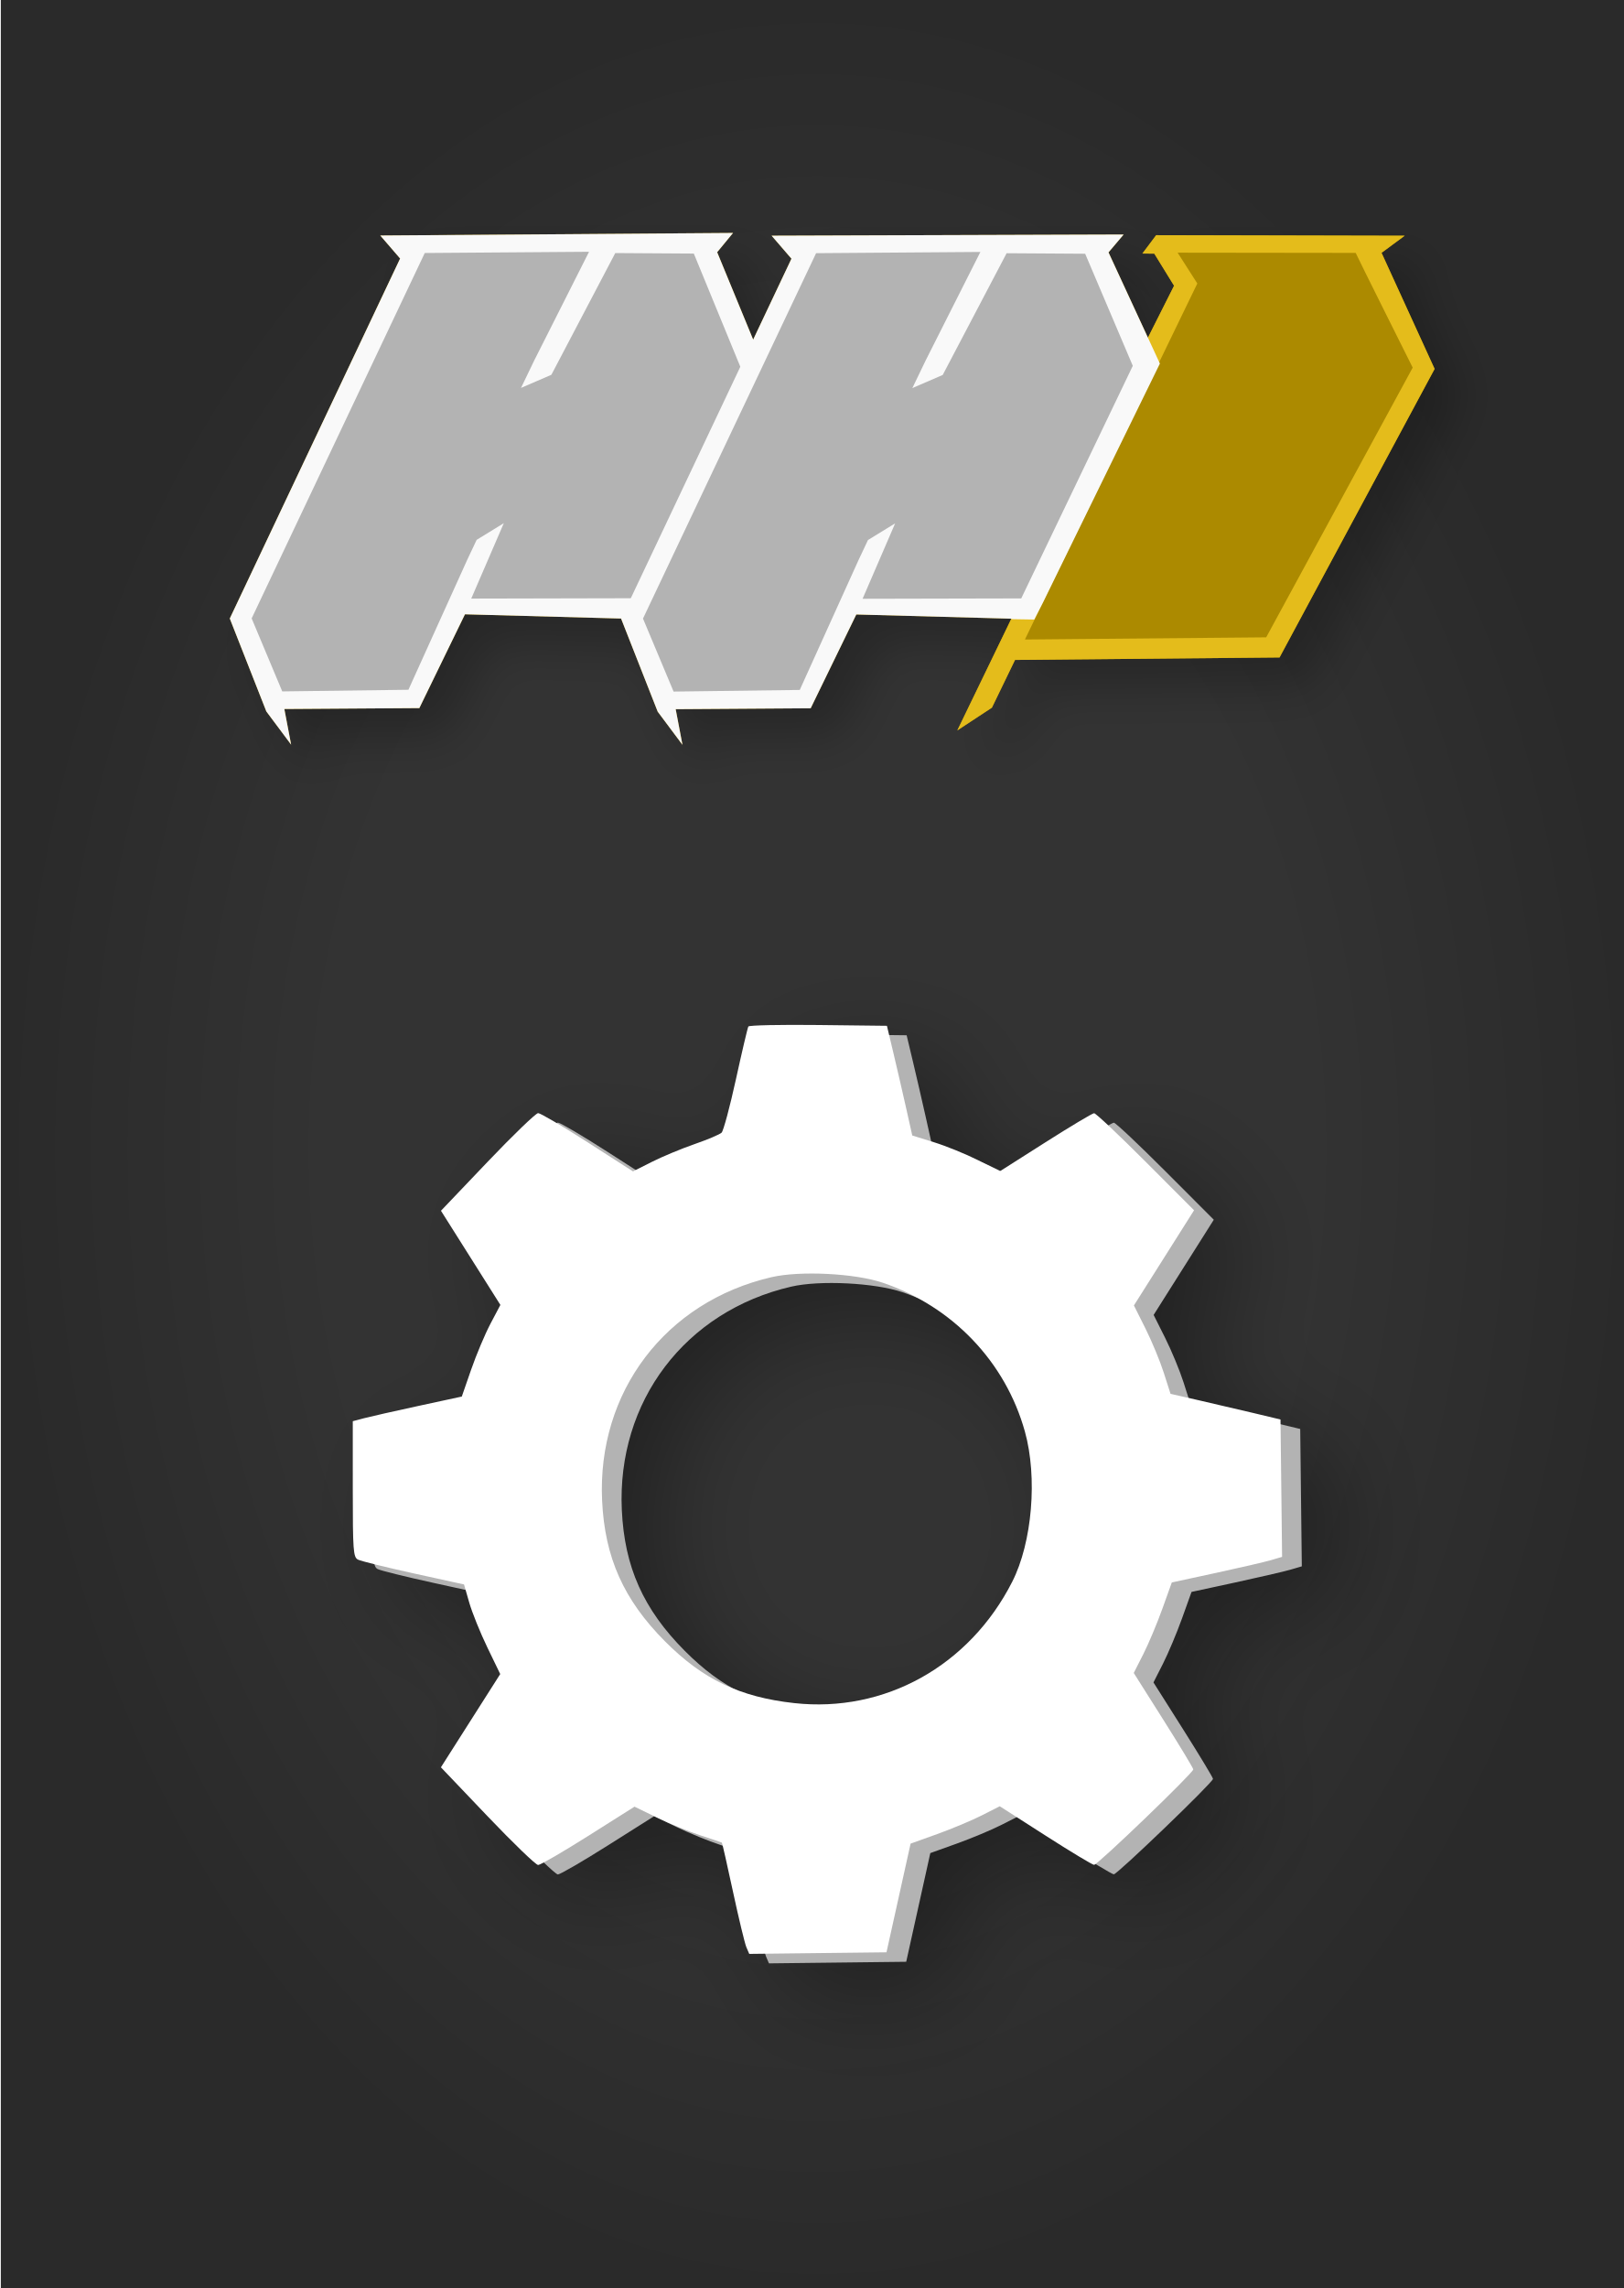
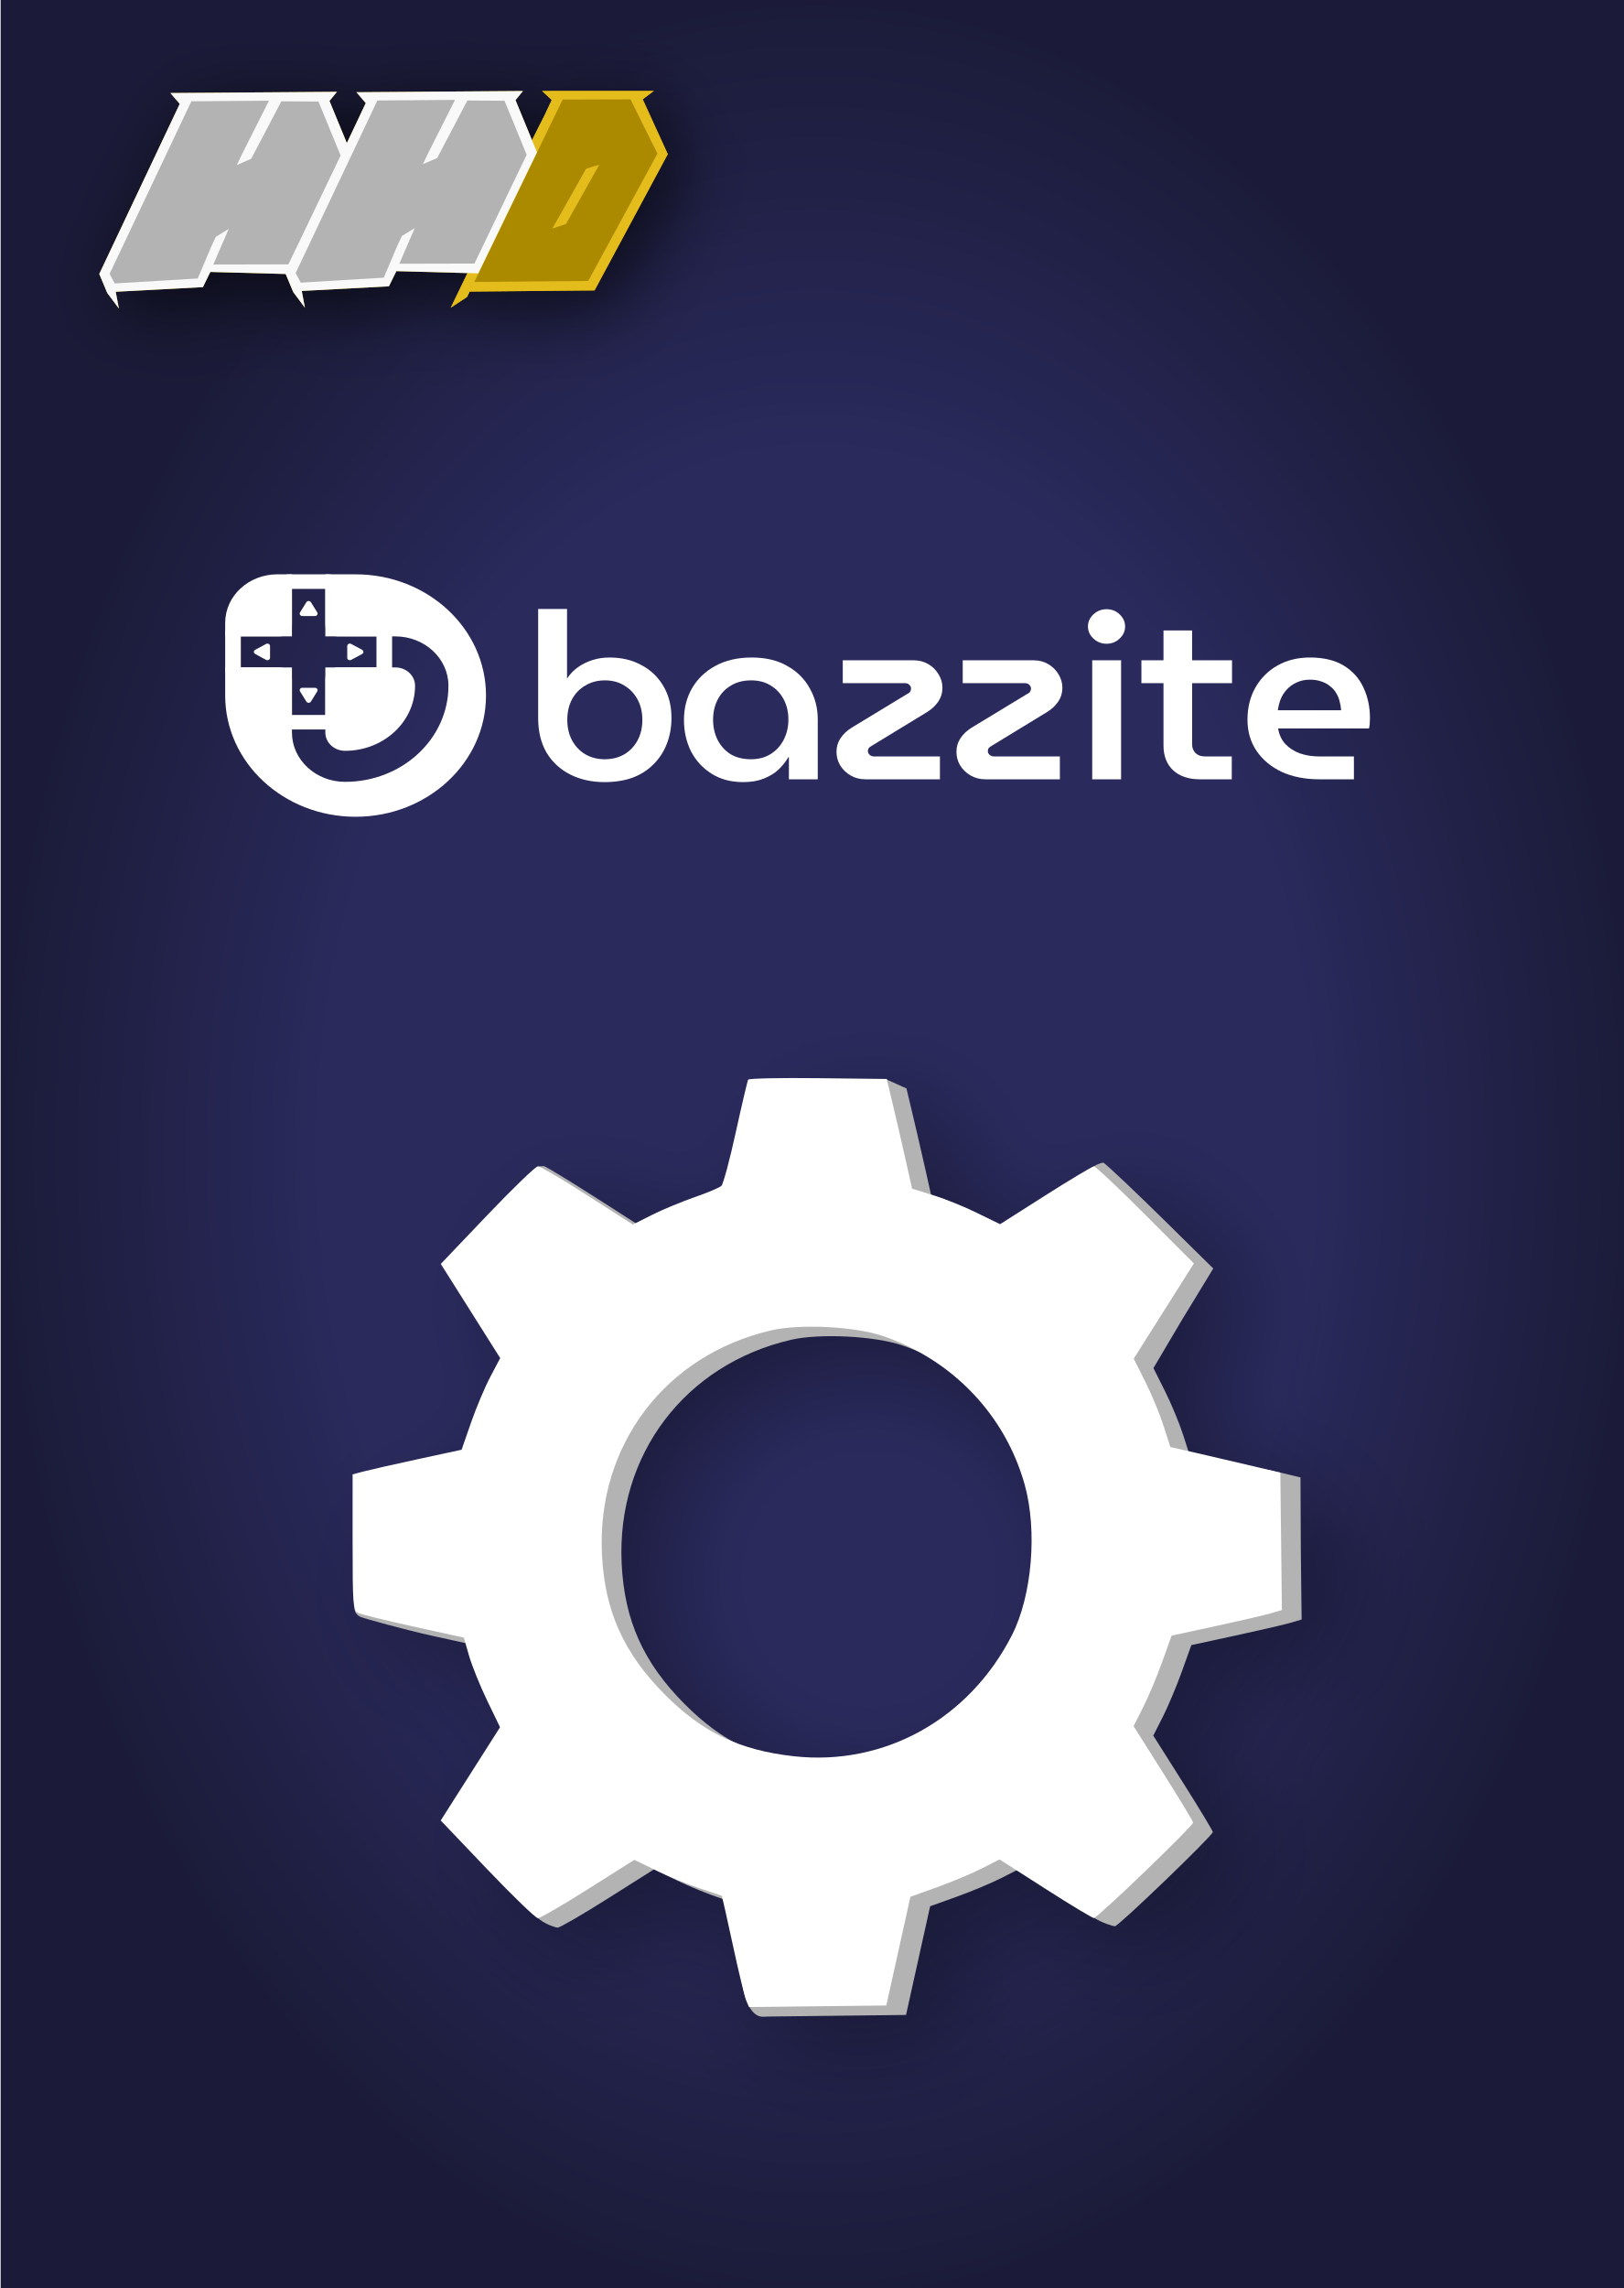
<svg xmlns="http://www.w3.org/2000/svg" xmlns:xlink="http://www.w3.org/1999/xlink" width="660" height="930" viewBox="0 0 660 930" version="1.1" id="svg1" xml:space="preserve">
  <defs id="defs1">
-     <linearGradient id="linearGradient114">
-       <stop style="stop-color:#333333;stop-opacity:1;" offset="0.601" id="stop116" />
-       <stop style="stop-color:#2a2a2a;stop-opacity:1;" offset="1" id="stop115" />
+     <linearGradient id="linearGradient85">
+       <stop style="stop-color:#2a2a5d;stop-opacity:1;" offset="0.601" id="stop84" />
+       <stop style="stop-color:#1b1b39;stop-opacity:1;" offset="1" id="stop85" />
    </linearGradient>
-     <filter style="color-interpolation-filters:sRGB" id="filter75" x="-0.13" y="-0.13" width="1.296" height="1.29">
+     <filter style="color-interpolation-filters:sRGB" id="filter75" x="-0.128" y="-0.129" width="1.29" height="1.288">
      <feFlood result="flood" in="SourceGraphic" flood-opacity="0.341" flood-color="rgb(0,0,0)" id="feFlood74" />
      <feGaussianBlur result="blur" in="SourceGraphic" stdDeviation="20.462" id="feGaussianBlur74" />
      <feOffset result="offset" in="blur" dx="13.548" dy="11.357" id="feOffset74" />
      <feComposite result="comp1" operator="in" in="flood" in2="offset" id="feComposite74" />
      <feComposite result="comp2" operator="over" in="SourceGraphic" in2="comp1" id="feComposite75" />
    </filter>
-     <filter style="color-interpolation-filters:sRGB" id="filter101" x="-0.044" y="-0.104" width="1.111" height="1.263">
-       <feFlood result="flood" in="SourceGraphic" flood-opacity="0.227" flood-color="rgb(0,0,0)" id="feFlood100" />
-       <feGaussianBlur result="blur" in="SourceGraphic" stdDeviation="7.105" id="feGaussianBlur100" />
-       <feOffset result="offset" in="blur" dx="8.706" dy="8.986" id="feOffset100" />
-       <feComposite result="comp1" operator="in" in="flood" in2="offset" id="feComposite100" />
-       <feComposite result="comp2" operator="over" in="SourceGraphic" in2="comp1" id="feComposite101" />
+     <filter style="color-interpolation-filters:sRGB" id="filter71" x="-0.283" y="-0.738" width="1.611" height="2.614">
+       <feFlood result="flood" in="SourceGraphic" flood-opacity="0.365" flood-color="rgb(0,0,0)" id="feFlood70" />
+       <feGaussianBlur result="blur" in="SourceGraphic" stdDeviation="22.671" id="feGaussianBlur70" />
+       <feOffset result="offset" in="blur" dx="8.885" dy="10.121" id="feOffset70" />
+       <feComposite result="comp1" operator="in" in="flood" in2="offset" id="feComposite70" />
+       <feComposite result="fbSourceGraphic" operator="over" in="SourceGraphic" in2="comp1" id="feComposite71" />
+       <feColorMatrix result="fbSourceGraphicAlpha" in="fbSourceGraphic" values="0 0 0 -1 0 0 0 0 -1 0 0 0 0 -1 0 0 0 0 1 0" id="feColorMatrix71" />
+       <feFlood id="feFlood71" result="flood" in="fbSourceGraphic" flood-opacity="0.365" flood-color="rgb(0,0,0)" />
+       <feGaussianBlur id="feGaussianBlur71" result="blur" in="fbSourceGraphic" stdDeviation="22.671" />
+       <feOffset id="feOffset71" result="offset" in="blur" dx="8.885" dy="10.121" />
+       <feComposite id="feComposite72" result="comp1" operator="in" in="flood" in2="offset" />
+       <feComposite id="feComposite73" result="comp2" operator="over" in="fbSourceGraphic" in2="comp1" />
    </filter>
-     <radialGradient xlink:href="#linearGradient114" id="radialGradient116" cx="1857.958" cy="501.342" fx="1857.958" fy="501.342" r="332.006" gradientTransform="matrix(1,0,0,1.409197,0,-205.1477)" gradientUnits="userSpaceOnUse" />
+     <radialGradient xlink:href="#linearGradient85" id="radialGradient83" gradientUnits="userSpaceOnUse" gradientTransform="matrix(1,0,0,1.409197,0,-205.1477)" cx="1857.958" cy="501.342" fx="1857.958" fy="501.342" r="332.006" />
  </defs>
-   <g id="g26" transform="translate(-1525.596,-34.47068)">
-     <rect style="fill:url(#radialGradient116);fill-opacity:1;fill-rule:nonzero;stroke-width:1.617" id="rect21" width="664.011" height="935.722" x="1525.952" y="33.481" />
-     <g id="g27" transform="matrix(1.27074,0,0,1.27074,-402.8032,6.939595)">
-       <path id="path75" style="fill:#ac8a00;fill-opacity:1;filter:url(#filter101)" d="m 1752.089,96.176 -112.876,0.821 6.349,7.359 -54.5,115.15 11.695,29.726 7.934,10.624 -2.17,-11.401 43.194,-0.292 14.6,-29.999 49.983,1.354 -0.022,0.045 11.693,29.727 7.934,10.622 -2.17,-11.401 43.194,-0.292 14.6,-29.999 49.607,1.343 -17.3,35.748 11.082,-7.288 7.393,-15.264 84.639,-0.793 49.614,-92.297 -16.982,-37.129 7.41,-5.473 -79.521,-0.175 -4.41,5.873 3.813,0.042 6.32,10.259 -8.361,16.6 -12.608,-27.268 4.843,-5.719 -112.641,0.377 6.349,7.359 -12.248,25.882 -11.517,-27.955 z" />
-       <path style="fill:#ac8a00;fill-opacity:1" d="m 1839.738,229.681 86.407,-1.122 47.24,-90.241 -19.569,-39.39 -64.007,0.974 7.064,13.313 z" id="path21" />
-       <path style="fill:#e4bc1b;fill-opacity:1" d="m 1951.308,102.56 c 0.389,1.004 18.243,36.697 18.243,36.697 l -46.878,86.271 -78.962,0.712 -0.313,-6.034 -3.929,12.577 87.479,-0.82 49.614,-92.296 -16.981,-37.13 7.409,-5.472 -79.52,-0.176 -4.409,5.873 3.812,0.041 6.322,10.26 -13.085,25.976 -56.275,116.269 11.082,-7.287 65.719,-135.68 -6.298,-9.854 z" id="path22" />
-       <path style="fill:#b3b3b3" d="m 1664.371,216.332 56.977,0.519 36.637,-81.725 -16.184,-34.857 -92.911,0.161 -53.773,117.104 9.991,29.062 45.399,-1.48 z" id="path23" />
-       <path style="fill:#f9f9f9" d="m 1667.054,200.692 2.996,-6.348 8.692,-5.334 -10.421,24.125 52.546,-0.119 -4.383,6.506 -50.171,-1.36 -14.6,30 -43.194,0.292 2.17,11.402 -7.933,-10.623 -11.695,-29.726 54.499,-115.151 -6.348,-7.359 112.875,-0.821 -5.079,6.163 14.557,35.334 -18.56,37.23 -8.276,6.922 19.833,-42.488 -15.025,-36.564 -25.134,-0.163 -20.441,38.932 -9.718,4.204 4.253,-8.829 17.514,-34.715 -52.565,0.392 -55.387,116.878 9.791,23.351 40.369,-0.524 z" id="path24" />
-       <path style="fill:#b3b3b3" d="m 1729.341,246.633 46.626,-1.431 13.295,-31.093 57.868,2.157 38.663,-79.012 -19.936,-38.437 -92.447,2.04 -53.464,117.47 z" id="path25" />
-       <path style="fill:#f9f9f9" d="m 1792.268,200.748 2.996,-6.348 8.692,-5.334 -10.421,24.125 52.546,-0.119 -4.383,6.506 -50.171,-1.36 -14.6,30 -43.194,0.292 2.17,11.402 -7.933,-10.623 -11.695,-29.726 54.499,-115.151 -6.349,-7.359 112.641,-0.377 -4.844,5.719 16.442,35.564 -37.364,76.341 -2.831,5.537 -7.353,-0.123 38.875,-81.036 -15.24,-35.85 -25.134,-0.163 -20.441,38.932 -9.718,4.204 4.253,-8.829 17.514,-34.715 -52.565,0.392 -55.387,116.878 9.791,23.351 40.369,-0.524 z" id="path26" />
+   <g id="g83" transform="translate(-1525.67,-33.68198)">
+     <rect style="fill:url(#radialGradient83);fill-opacity:1;fill-rule:nonzero;stroke-width:1.617" id="rect73" width="664.011" height="935.722" x="1525.952" y="33.481" />
+     <path id="path73" style="display:inline;fill:#ac8a00;fill-opacity:1;filter:url(#filter71)" d="m 1967.126,96.865 -68.541,0.008 -7.201,0.01 6.537,6.127 -4.729,10.055 -8.619,17.113 -11.164,-27.098 5.078,-6.164 -112.875,0.822 6.348,7.357 -12.807,27.059 -11.752,-28.527 5.078,-6.164 -112.875,0.822 6.348,7.357 -54.498,115.152 5.387,12.846 7.934,10.623 -2.17,-11.402 59.041,-3.131 5.061,-10.281 50.17,1.361 0.01,-0.016 0.816,0.025 5.149,12.273 7.932,10.623 -2.17,-11.402 59.041,-3.131 5.061,-10.281 48.141,1.307 -11.359,23.49 11.082,-7.287 1.77,-3.656 84.602,-0.793 49.613,-92.295 -16.98,-37.131 z" transform="matrix(0.6002577,0,0,0.6002577,610.7447,12.49706)" />
+     <g id="g80" transform="matrix(0.6002577,0,0,0.6002577,610.7447,12.49706)">
+       <path style="fill:#ac8a00;fill-opacity:1" d="m 1839.738,229.681 86.407,-1.122 47.24,-90.241 -19.569,-39.39 -50.999,0.936 -5.944,13.351 z" id="path74" />
+       <path style="fill:#e4bc1b;fill-opacity:1" d="m 1951.308,102.56 c 0.389,1.004 18.243,36.697 18.243,36.697 l -46.878,86.271 -78.962,0.712 -0.313,-6.034 -3.929,12.577 87.479,-0.82 49.614,-92.296 -16.981,-37.13 7.545,-5.673 -68.541,0.008 -7.2,0.01 6.536,6.128 -4.727,10.054 -13.085,25.976 -50.614,104.66 11.082,-7.287 60.058,-124.07 4.751,-9.648 z" id="path75" />
+       <path style="fill:#e4bc1b;fill-opacity:1" d="m 1921.247,149.52 -22.902,40.53 9.234,-3.052 22.546,-40.151 z" id="path76" />
+       <path style="display:inline;fill:#b3b3b3" d="m 1664.762,217.619 56.977,0.519 36.637,-81.725 -16.184,-34.857 -92.911,0.161 -53.773,117.104 5.818,11.247 58.914,-3.537 z" id="path77" />
+       <path style="fill:#f9f9f9" d="m 1667.446,201.979 2.996,-6.348 8.692,-5.334 -10.421,24.125 52.546,-0.119 -4.383,6.506 -50.171,-1.36 -5.059,10.28 -59.041,3.132 2.17,11.402 -7.933,-10.623 -5.388,-12.847 54.499,-115.151 -6.348,-7.359 112.875,-0.821 -5.079,6.163 14.557,35.334 -39.791,81.995 -5.692,-0.173 38.48,-80.159 -15.025,-36.564 -25.134,-0.163 -20.441,38.932 -9.718,4.204 4.253,-8.829 17.514,-34.715 -52.565,0.392 -55.387,116.878 3.485,6.472 56.216,-3.365 z" id="path78" />
+       <path style="display:inline;fill:#b3b3b3" d="m 1790.77,217.072 56.977,0.519 36.637,-81.725 -16.184,-34.857 -92.911,0.161 -53.773,117.104 5.818,11.247 58.914,-3.537 z" id="path79" />
+       <path style="fill:#f9f9f9" d="m 1793.454,201.432 2.996,-6.348 8.692,-5.334 -10.421,24.125 52.546,-0.119 -4.383,6.506 -50.171,-1.36 -5.059,10.28 -59.041,3.132 2.17,11.402 -7.933,-10.623 -5.388,-12.847 54.499,-115.151 -6.348,-7.359 112.875,-0.821 -5.079,6.163 14.557,35.334 -39.791,81.995 -5.692,-0.173 38.48,-80.159 -15.025,-36.564 -25.134,-0.163 -20.441,38.932 -9.718,4.204 4.253,-8.829 17.514,-34.715 -52.565,0.392 -55.387,116.878 3.485,6.472 56.216,-3.365 z" id="path80" />
    </g>
-     <g id="g28">
-       <path style="fill:#b3b3b3;fill-opacity:1;stroke-width:1.203;filter:url(#filter75)" d="m 1837.894,455.552 c -0.306,0.508 -2.574,10.129 -5.04,21.379 -2.466,11.25 -5.096,21.048 -5.845,21.774 -0.749,0.726 -5.693,2.82 -10.987,4.653 -5.294,1.833 -13.095,5.079 -17.334,7.213 l -7.709,3.88 -18.448,-11.842 c -10.147,-6.513 -19.199,-11.842 -20.116,-11.842 -0.917,0 -10.182,8.929 -20.588,19.843 l -18.92,19.843 12.08,19.138 12.08,19.138 -4.034,7.643 c -2.218,4.204 -5.749,12.584 -7.846,18.622 l -3.812,10.979 -17.649,3.815 c -9.707,2.098 -19.679,4.352 -22.161,5.009 l -4.512,1.195 v 27.585 c 0,25.054 0.193,27.685 2.106,28.675 1.158,0.6 11.334,3.115 22.613,5.591 l 20.508,4.501 2.125,7.386 c 1.169,4.062 4.48,12.259 7.359,18.215 l 5.234,10.829 -12.057,18.949 -12.057,18.949 18.93,19.853 c 10.412,10.919 19.682,19.853 20.6,19.853 0.918,0 10.11,-5.334 20.427,-11.853 l 18.757,-11.853 9.203,4.471 c 5.062,2.459 12.993,5.701 17.625,7.204 4.632,1.503 8.543,2.825 8.691,2.938 0.148,0.113 2.187,9.109 4.531,19.99 2.344,10.882 4.788,21.013 5.431,22.514 l 1.169,2.729 27.902,-0.323 27.902,-0.323 4.9,-22.089 4.9,-22.089 10.829,-3.886 c 5.956,-2.137 14.113,-5.555 18.127,-7.595 l 7.298,-3.709 18.571,11.902 c 10.214,6.546 19.112,11.908 19.774,11.915 1.445,0.015 40.38,-37.432 40.337,-38.796 -0.017,-0.523 -5.47,-9.558 -12.118,-20.076 l -12.088,-19.124 3.86,-7.597 c 2.123,-4.179 5.605,-12.456 7.738,-18.394 l 3.878,-10.796 17.886,-3.865 c 9.838,-2.126 19.927,-4.466 22.42,-5.201 l 4.534,-1.335 -0.323,-27.919 -0.323,-27.919 -10.829,-2.589 c -5.956,-1.424 -16.016,-3.771 -22.355,-5.215 l -11.527,-2.625 -2.764,-8.622 c -1.52,-4.742 -4.87,-12.825 -7.445,-17.962 l -4.681,-9.34 12.229,-19.347 12.229,-19.347 -19.714,-19.741 c -10.843,-10.858 -20.262,-19.727 -20.931,-19.71 -0.669,0.017 -9.554,5.328 -19.744,11.802 l -18.527,11.771 -8.955,-4.499 c -4.925,-2.474 -12.949,-5.739 -17.831,-7.254 l -8.875,-2.755 -2.568,-11.467 c -1.413,-6.307 -3.731,-16.34 -5.152,-22.295 l -2.584,-10.829 -27.89,-0.323 c -15.339,-0.177 -28.14,0.094 -28.446,0.602 z m 54.647,104.163 c 28.367,9.63 49.867,32.124 57.775,60.449 5.213,18.67 2.988,45.109 -5.141,61.096 -17.398,34.216 -51.899,53.391 -88.715,49.305 -22.046,-2.447 -37.096,-9.644 -52.46,-25.087 -16.82,-16.907 -24.494,-34.073 -25.576,-57.206 -2.063,-44.153 25.776,-80.861 68.881,-90.825 11.634,-2.689 33.923,-1.571 45.236,2.269 z" id="path27-9" />
-       <path style="fill:#ffffff;stroke-width:1.203" d="m 1829.875,451.704 c -0.306,0.508 -2.574,10.129 -5.04,21.379 -2.466,11.25 -5.096,21.048 -5.845,21.774 -0.749,0.726 -5.693,2.82 -10.987,4.653 -5.294,1.833 -13.095,5.079 -17.334,7.213 l -7.709,3.88 -18.448,-11.842 c -10.147,-6.513 -19.199,-11.842 -20.116,-11.842 -0.917,0 -10.182,8.929 -20.588,19.843 l -18.92,19.843 12.08,19.138 12.08,19.138 -4.034,7.643 c -2.218,4.204 -5.749,12.584 -7.846,18.622 l -3.812,10.979 -17.649,3.815 c -9.707,2.098 -19.679,4.352 -22.161,5.009 l -4.512,1.195 v 27.585 c 0,25.054 0.193,27.685 2.106,28.675 1.158,0.6 11.334,3.115 22.613,5.591 l 20.508,4.501 2.125,7.386 c 1.169,4.062 4.48,12.259 7.359,18.215 l 5.234,10.829 -12.057,18.949 -12.057,18.949 18.93,19.853 c 10.412,10.919 19.682,19.853 20.6,19.853 0.918,0 10.11,-5.334 20.427,-11.853 l 18.757,-11.853 9.203,4.471 c 5.062,2.459 12.993,5.701 17.625,7.204 4.632,1.503 8.543,2.825 8.691,2.938 0.148,0.113 2.187,9.109 4.531,19.99 2.344,10.882 4.788,21.013 5.431,22.514 l 1.169,2.729 27.902,-0.323 27.902,-0.323 4.9,-22.089 4.9,-22.089 10.829,-3.886 c 5.956,-2.137 14.113,-5.555 18.127,-7.595 l 7.298,-3.709 18.571,11.902 c 10.214,6.546 19.112,11.908 19.774,11.915 1.445,0.015 40.38,-37.432 40.337,-38.796 -0.017,-0.523 -5.47,-9.558 -12.118,-20.076 l -12.088,-19.124 3.86,-7.597 c 2.123,-4.179 5.605,-12.456 7.738,-18.394 l 3.878,-10.796 17.886,-3.865 c 9.838,-2.126 19.927,-4.466 22.42,-5.201 l 4.534,-1.335 -0.323,-27.919 -0.323,-27.919 -10.829,-2.589 c -5.956,-1.424 -16.016,-3.771 -22.355,-5.215 l -11.527,-2.625 -2.764,-8.622 c -1.52,-4.742 -4.87,-12.825 -7.445,-17.962 l -4.681,-9.34 12.229,-19.347 12.229,-19.347 -19.714,-19.741 c -10.843,-10.858 -20.262,-19.727 -20.931,-19.71 -0.669,0.017 -9.554,5.328 -19.744,11.802 l -18.527,11.771 -8.955,-4.499 c -4.925,-2.474 -12.949,-5.739 -17.831,-7.254 l -8.875,-2.755 -2.568,-11.467 c -1.413,-6.307 -3.731,-16.34 -5.152,-22.295 l -2.584,-10.829 -27.89,-0.323 c -15.339,-0.177 -28.14,0.094 -28.446,0.602 z m 54.647,104.163 c 28.367,9.63 49.867,32.124 57.775,60.449 5.213,18.67 2.988,45.109 -5.141,61.096 -17.398,34.216 -51.899,53.391 -88.715,49.305 -22.046,-2.447 -37.096,-9.644 -52.46,-25.087 -16.82,-16.907 -24.494,-34.073 -25.576,-57.206 -2.063,-44.153 25.776,-80.861 68.881,-90.825 11.634,-2.689 33.923,-1.571 45.236,2.269 z" id="path27" />
+     <g id="g82" transform="translate(0,20.823)">
+       <path style="fill:#b3b3b3;fill-opacity:1;stroke-width:1.203;filter:url(#filter75)" d="m 1837.894,455.552 c -0.306,0.508 -2.574,10.129 -5.04,21.379 -2.466,11.25 -5.096,21.048 -5.845,21.774 -0.749,0.726 -5.693,2.82 -10.987,4.653 -5.294,1.833 -13.095,5.079 -17.334,7.213 l -7.709,3.88 -18.448,-11.842 c -10.147,-6.513 -24.86,-15.758 -25.777,-15.758 -0.917,0 -2.217,0.131 -2.289,0.229 l -31.558,43.372 12.08,19.138 12.08,19.138 -4.034,7.643 c -2.218,4.204 -5.749,12.584 -7.846,18.622 l -3.812,10.979 -17.649,3.815 c -9.707,2.098 -19.679,4.352 -22.161,5.009 l -4.512,1.195 -7.189,50.267 c -0.142,0.99 0.258,2.734 2.171,3.724 1.158,0.6 18.458,5.384 29.737,7.86 l 20.508,4.501 2.125,7.386 c 1.169,4.062 4.48,12.259 7.359,18.215 l 5.234,10.829 -12.057,18.949 -12.057,18.949 31.095,35.392 c 2.223,2.53 7.518,4.315 8.436,4.315 0.918,0 10.11,-5.334 20.427,-11.853 l 18.757,-11.853 9.203,4.471 c 5.062,2.459 12.993,5.701 17.625,7.204 4.632,1.503 8.543,2.825 8.691,2.938 0.148,0.113 -1.657,23.042 0.688,33.924 2.344,10.882 6.554,11.452 8.186,11.393 l 2.257,-0.083 27.902,-0.323 27.902,-0.323 4.9,-22.089 4.9,-22.089 10.829,-3.886 c 5.956,-2.137 14.113,-5.555 18.127,-7.595 l 7.298,-3.709 30.177,19.748 c 3.068,2.071 8.019,3.579 8.681,3.586 1.445,0.015 39.866,-36.949 39.823,-38.312 -0.017,-0.523 -5.47,-9.558 -12.118,-20.076 l -12.088,-19.124 3.86,-7.597 c 2.123,-4.179 5.605,-12.456 7.738,-18.394 l 3.878,-10.796 17.886,-3.865 c 9.838,-2.126 19.927,-4.466 22.42,-5.201 l 4.534,-1.335 -0.323,-27.919 -0.143,-29.845 -10.829,-2.589 c -5.956,-1.424 -16.196,-1.845 -22.536,-3.289 l -11.527,-2.625 -2.764,-8.622 c -1.52,-4.742 -4.87,-12.825 -7.445,-17.962 l -4.681,-9.34 11.655,-19.713 12.663,-20.773 -19.021,-18.744 c -10.929,-10.77 -25.062,-24.293 -25.732,-24.276 -0.669,0.017 -3.315,0.77 -5.491,2.766 l -28.533,26.168 -8.955,-4.499 c -4.925,-2.474 -12.949,-5.739 -17.831,-7.254 l -8.875,-2.755 -2.568,-11.467 c -1.413,-6.307 -3.731,-16.34 -5.152,-22.295 l -2.584,-10.829 -8.142,-3.662 c -0.042,-0.019 -47.887,3.433 -48.193,3.941 z m 54.647,104.163 c 28.367,9.63 49.867,32.124 57.775,60.449 5.213,18.67 2.988,45.109 -5.141,61.096 -17.398,34.216 -51.899,53.391 -88.715,49.305 -22.046,-2.447 -37.096,-9.644 -52.46,-25.087 -16.82,-16.907 -24.494,-34.073 -25.576,-57.206 -2.063,-44.153 25.776,-80.861 68.881,-90.825 11.634,-2.689 33.923,-1.571 45.236,2.269 z" id="path81" />
+       <path style="fill:#ffffff;stroke-width:1.203" d="m 1829.875,451.704 c -0.306,0.508 -2.574,10.129 -5.04,21.379 -2.466,11.25 -5.096,21.048 -5.845,21.774 -0.749,0.726 -5.693,2.82 -10.987,4.653 -5.294,1.833 -13.095,5.079 -17.334,7.213 l -7.709,3.88 -18.448,-11.842 c -10.147,-6.513 -19.199,-11.842 -20.116,-11.842 -0.917,0 -10.182,8.929 -20.588,19.843 l -18.92,19.843 12.08,19.138 12.08,19.138 -4.034,7.643 c -2.218,4.204 -5.749,12.584 -7.846,18.622 l -3.812,10.979 -17.649,3.815 c -9.707,2.098 -19.679,4.352 -22.161,5.009 l -4.512,1.195 v 27.585 c 0,25.054 0.193,27.685 2.106,28.675 1.158,0.6 11.334,3.115 22.613,5.591 l 20.508,4.501 2.125,7.386 c 1.169,4.062 4.48,12.259 7.359,18.215 l 5.234,10.829 -12.057,18.949 -12.057,18.949 18.93,19.853 c 10.412,10.919 19.682,19.853 20.6,19.853 0.918,0 10.11,-5.334 20.427,-11.853 l 18.757,-11.853 9.203,4.471 c 5.062,2.459 12.993,5.701 17.625,7.204 4.632,1.503 8.543,2.825 8.691,2.938 0.148,0.113 2.187,9.109 4.531,19.99 2.344,10.882 4.788,21.013 5.431,22.514 l 1.169,2.729 27.902,-0.323 27.902,-0.323 4.9,-22.089 4.9,-22.089 10.829,-3.886 c 5.956,-2.137 14.113,-5.555 18.127,-7.595 l 7.298,-3.709 18.571,11.902 c 10.214,6.546 19.112,11.908 19.774,11.915 1.445,0.015 40.38,-37.432 40.337,-38.796 -0.017,-0.523 -5.47,-9.558 -12.118,-20.076 l -12.088,-19.124 3.86,-7.597 c 2.123,-4.179 5.605,-12.456 7.738,-18.394 l 3.878,-10.796 17.886,-3.865 c 9.838,-2.126 19.927,-4.466 22.42,-5.201 l 4.534,-1.335 -0.323,-27.919 -0.323,-27.919 -10.829,-2.589 c -5.956,-1.424 -16.016,-3.771 -22.355,-5.215 l -11.527,-2.625 -2.764,-8.622 c -1.52,-4.742 -4.87,-12.825 -7.445,-17.962 l -4.681,-9.34 12.229,-19.347 12.229,-19.347 -19.714,-19.741 c -10.843,-10.858 -20.262,-19.727 -20.931,-19.71 -0.669,0.017 -9.554,5.328 -19.744,11.802 l -18.527,11.771 -8.955,-4.499 c -4.925,-2.474 -12.949,-5.739 -17.831,-7.254 l -8.875,-2.755 -2.568,-11.467 c -1.413,-6.307 -3.731,-16.34 -5.152,-22.295 l -2.584,-10.829 -27.89,-0.323 c -15.339,-0.177 -28.14,0.094 -28.446,0.602 z m 54.647,104.163 c 28.367,9.63 49.867,32.124 57.775,60.449 5.213,18.67 2.988,45.109 -5.141,61.096 -17.398,34.216 -51.899,53.391 -88.715,49.305 -22.046,-2.447 -37.096,-9.644 -52.46,-25.087 -16.82,-16.907 -24.494,-34.073 -25.576,-57.206 -2.063,-44.153 25.776,-80.861 68.881,-90.825 11.634,-2.689 33.923,-1.571 45.236,2.269 z" id="path82" />
+     </g>
+     <g style="fill:none" id="g84" transform="matrix(0.2651208,0,0,0.2463534,1590.713,242.4915)">
+       <path fill-rule="evenodd" clip-rule="evenodd" d="m 180,100 c -44.183,0 -80,35.817 -80,80 v 73.6 46.4 c 0,110.457 89.543,200 200,200 110.457,0 200,-89.543 200,-200 0,-110.457 -89.543,-200 -200,-200 h -46.4 v 102.4 h 107.348 c 44.985,0 81.452,36.467 81.452,81.452 0,87.563 -70.984,158.548 -158.548,158.548 -44.985,0 -81.452,-36.467 -81.452,-81.452 V 253.6 H 100 V 202.4 H 202.4 V 100 Z m 73.6,260.948 V 253.6 h 107.348 c 16.708,0 30.252,13.544 30.252,30.252 0,59.286 -48.062,107.348 -107.348,107.348 -16.708,0 -30.252,-13.544 -30.252,-30.252 z" fill="#ffffff" id="path1-6" />
+       <path fill-rule="evenodd" clip-rule="evenodd" d="m 178.4,119.2 c 0,-10.604 8.596,-19.2 19.2,-19.2 h 60.8 c 10.604,0 19.2,8.596 19.2,19.2 v 59.2 h 59.2 c 10.604,0 19.2,8.596 19.2,19.2 v 60.8 c 0,10.604 -8.596,19.2 -19.2,19.2 h -59.2 v 59.2 c 0,10.604 -8.596,19.2 -19.2,19.2 h -60.8 c -10.604,0 -19.2,-8.596 -19.2,-19.2 v -59.2 h -59.2 c -10.604,0 -19.2,-8.596 -19.2,-19.2 v -60.8 c 0,-10.604 8.596,-19.2 19.2,-19.2 h 59.2 z m 75.2,4.8 h -51.2 v 59.2 c 0,10.604 -8.596,19.2 -19.2,19.2 H 124 v 51.2 h 59.2 c 10.604,0 19.2,8.596 19.2,19.2 V 332 h 51.2 v -59.2 c 0,-10.604 8.596,-19.2 19.2,-19.2 H 332 v -51.2 h -59.2 c -10.604,0 -19.2,-8.596 -19.2,-19.2 z" fill="#ffffff" id="path2-7" />
+       <path d="m 310,224.536 c 2.667,1.539 2.667,5.389 0,6.928 l -16.8,9.699 c -2.666,1.54 -6,-0.385 -6,-3.464 v -19.398 c 0,-3.079 3.334,-5.004 6,-3.464 z" fill="#ffffff" id="path3-5" />
+       <path d="m 231.465,310 c -1.54,2.666 -5.389,2.666 -6.928,0 l -9.7,-16.8 c -1.54,-2.666 0.385,-6 3.464,-6 H 237.7 c 3.079,0 5.004,3.334 3.464,6 z" fill="#ffffff" id="path4-3" />
+       <path d="m 224.537,146 c 1.539,-2.666 5.388,-2.666 6.928,0 l 9.699,16.8 c 1.54,2.666 -0.385,6 -3.464,6 h -19.399 c -3.079,0 -5.004,-3.334 -3.464,-6 z" fill="#ffffff" id="path5-5" />
+       <path d="m 146,231.464 c -2.667,-1.539 -2.667,-5.389 0,-6.928 l 16.8,-9.699 c 2.666,-1.54 6,0.385 6,3.464 v 19.398 c 0,3.079 -3.334,5.004 -6,3.464 z" fill="#ffffff" id="path6" />
+       <path d="m 682.025,442.835 c -20.02,0 -37.73,-4.235 -53.13,-12.705 -15.4,-8.47 -27.463,-20.533 -36.19,-36.19 C 584.235,378.027 580,359.29 580,337.73 V 157.165 h 44.275 V 271.51 h 0.385 c 4.107,-6.93 9.497,-12.962 16.17,-18.095 6.673,-5.133 14.117,-9.112 22.33,-11.935 8.213,-2.823 16.94,-4.235 26.18,-4.235 18.737,0 35.163,4.235 49.28,12.705 14.373,8.213 25.538,19.763 33.495,34.65 8.213,14.887 12.32,32.34 12.32,52.36 0,15.657 -2.438,30.03 -7.315,43.12 -4.62,12.833 -11.422,23.998 -20.405,33.495 -8.727,9.497 -19.378,16.812 -31.955,21.945 -12.577,4.877 -26.822,7.315 -42.735,7.315 z m 0,-37.73 c 11.293,0 21.303,-2.695 30.03,-8.085 8.727,-5.647 15.528,-13.347 20.405,-23.1 4.877,-9.753 7.315,-21.047 7.315,-33.88 0,-12.577 -2.438,-23.742 -7.315,-33.495 -4.877,-9.753 -11.678,-17.453 -20.405,-23.1 -8.47,-5.647 -18.352,-8.47 -29.645,-8.47 -11.293,0 -21.303,2.823 -30.03,8.47 -8.727,5.39 -15.528,12.962 -20.405,22.715 -4.877,9.753 -7.315,21.047 -7.315,33.88 0,12.833 2.438,24.127 7.315,33.88 4.877,9.753 11.678,17.453 20.405,23.1 8.727,5.39 18.608,8.085 29.645,8.085 z" fill="#ffffff" id="path7" />
+       <path d="m 894.446,442.835 c -18.737,0 -34.907,-4.62 -48.51,-13.86 -13.604,-9.24 -24.127,-21.56 -31.57,-36.96 -7.187,-15.657 -10.78,-32.853 -10.78,-51.59 0,-19.507 4.106,-36.96 12.32,-52.36 8.47,-15.657 20.405,-27.977 35.805,-36.96 15.656,-9.24 34.265,-13.86 55.825,-13.86 21.303,0 39.398,4.62 54.285,13.86 15.143,8.983 26.693,21.303 34.65,36.96 8.209,15.4 12.319,32.597 12.319,51.59 v 98.56 H 964.516 V 401.64 h -0.77 c -3.85,7.187 -8.855,13.988 -15.015,20.405 -6.16,6.16 -13.732,11.165 -22.715,15.015 -8.984,3.85 -19.507,5.775 -31.57,5.775 z m 11.935,-37.73 c 11.55,0 21.56,-2.823 30.03,-8.47 8.726,-5.903 15.4,-13.732 20.02,-23.485 4.876,-10.01 7.315,-21.175 7.315,-33.495 0,-12.32 -2.31,-23.228 -6.93,-32.725 -4.62,-9.753 -11.165,-17.453 -19.635,-23.1 -8.47,-5.903 -18.609,-8.855 -30.415,-8.855 -12.32,0 -22.844,2.952 -31.57,8.855 -8.727,5.647 -15.4,13.347 -20.02,23.1 -4.62,9.753 -6.93,20.79 -6.93,33.11 0,12.063 2.31,23.1 6.93,33.11 4.62,9.753 11.165,17.582 19.635,23.485 8.726,5.647 19.25,8.47 31.57,8.47 z" fill="#ffffff" id="path8" />
+       <path d="m 1082.17,438.215 c -8.47,0 -16.04,-2.053 -22.71,-6.16 -6.68,-4.107 -12.07,-9.625 -16.17,-16.555 -3.85,-6.93 -5.78,-14.502 -5.78,-22.715 0,-8.213 2.06,-15.657 6.16,-22.33 4.11,-6.673 9.76,-12.448 16.94,-17.325 l 85.47,-55.825 c 2.57,-1.283 4.11,-2.695 4.62,-4.235 0.77,-1.54 1.16,-3.08 1.16,-4.62 0,-2.31 -0.9,-4.363 -2.7,-6.16 -1.54,-1.797 -3.72,-2.695 -6.54,-2.695 h -95.48 v -37.73 h 108.57 c 8.47,0 15.91,2.053 22.33,6.16 6.67,4.107 11.93,9.625 15.78,16.555 4.11,6.93 6.16,14.502 6.16,22.715 0,8.213 -2.05,15.657 -6.16,22.33 -4.1,6.673 -9.75,12.448 -16.94,17.325 l -85.08,55.825 c -2.31,1.283 -3.98,2.695 -5.01,4.235 -0.77,1.54 -1.15,3.08 -1.15,4.62 0,2.31 0.9,4.363 2.69,6.16 1.8,1.797 4.11,2.695 6.93,2.695 h 100.87 v 37.73 z" fill="#ffffff" id="path9-6" />
+       <path d="m 1266.13,438.215 c -8.47,0 -16.04,-2.053 -22.71,-6.16 -6.68,-4.107 -12.07,-9.625 -16.17,-16.555 -3.85,-6.93 -5.78,-14.502 -5.78,-22.715 0,-8.213 2.05,-15.657 6.16,-22.33 4.11,-6.673 9.75,-12.448 16.94,-17.325 l 85.47,-55.825 c 2.57,-1.283 4.11,-2.695 4.62,-4.235 0.77,-1.54 1.16,-3.08 1.16,-4.62 0,-2.31 -0.9,-4.363 -2.7,-6.16 -1.54,-1.797 -3.72,-2.695 -6.54,-2.695 h -95.48 v -37.73 h 108.57 c 8.47,0 15.91,2.053 22.33,6.16 6.67,4.107 11.93,9.625 15.78,16.555 4.11,6.93 6.16,14.502 6.16,22.715 0,8.213 -2.05,15.657 -6.16,22.33 -4.11,6.673 -9.75,12.448 -16.94,17.325 l -85.08,55.825 c -2.31,1.283 -3.98,2.695 -5.01,4.235 -0.77,1.54 -1.15,3.08 -1.15,4.62 0,2.31 0.89,4.363 2.69,6.16 1.8,1.797 4.11,2.695 6.93,2.695 h 100.87 v 37.73 z" fill="#ffffff" id="path10-2" />
+       <path d="m 1429.68,438.215 v -196.35 h 44.28 v 196.35 z m 21.95,-223.685 c -7.7,0 -14.38,-2.823 -20.02,-8.47 -5.65,-5.647 -8.47,-12.32 -8.47,-20.02 0,-7.7 2.82,-14.373 8.47,-20.02 5.64,-5.647 12.32,-8.47 20.02,-8.47 7.95,0 14.63,2.823 20.02,8.47 5.64,5.647 8.47,12.32 8.47,20.02 0,7.7 -2.83,14.373 -8.47,20.02 -5.39,5.647 -12.07,8.47 -20.02,8.47 z" fill="#ffffff" id="path11" />
+       <path d="m 1594.82,438.215 c -17.45,0 -31.18,-5.005 -41.19,-15.015 C 1543.87,413.19 1539,399.587 1539,382.39 V 192.585 h 43.89 v 187.88 c 0,5.903 1.79,10.78 5.39,14.63 3.59,3.593 8.34,5.39 14.24,5.39 h 41.2 v 37.73 z m -89.7,-158.62 v -37.73 h 138.98 v 37.73 z" fill="#ffffff" id="path12-9" />
+       <path d="m 1778.29,438.215 c -22.08,0 -41.46,-4.107 -58.14,-12.32 -16.43,-8.47 -29.26,-20.02 -38.5,-34.65 -9.24,-14.887 -13.86,-31.955 -13.86,-51.205 0,-20.277 4.11,-38.115 12.32,-53.515 8.21,-15.4 19.51,-27.463 33.88,-36.19 14.37,-8.727 30.93,-13.09 49.67,-13.09 21.04,0 38.37,4.492 51.97,13.475 13.6,8.983 23.61,21.047 30.03,36.19 6.67,15.143 10.01,32.083 10.01,50.82 0,2.567 -0.13,5.518 -0.38,8.855 -0.26,3.337 -0.65,5.903 -1.16,7.7 h -139.37 c 1.54,10.267 5.26,18.865 11.17,25.795 5.9,6.673 13.34,11.807 22.33,15.4 8.98,3.337 18.99,5.005 30.03,5.005 h 52.74 v 37.73 z m -63.91,-113.96 h 97.02 c -0.26,-4.877 -1.03,-9.753 -2.31,-14.63 -1.03,-4.877 -2.83,-9.497 -5.39,-13.86 -2.31,-4.363 -5.39,-8.085 -9.24,-11.165 -3.6,-3.337 -7.96,-5.903 -13.09,-7.7 -5.14,-2.053 -11.04,-3.08 -17.71,-3.08 -7.7,0 -14.51,1.54 -20.41,4.62 -5.9,2.823 -10.91,6.673 -15.01,11.55 -4.11,4.62 -7.32,10.01 -9.63,16.17 -2.05,5.903 -3.46,11.935 -4.23,18.095 z" fill="#ffffff" id="path13" />
    </g>
  </g>
</svg>
